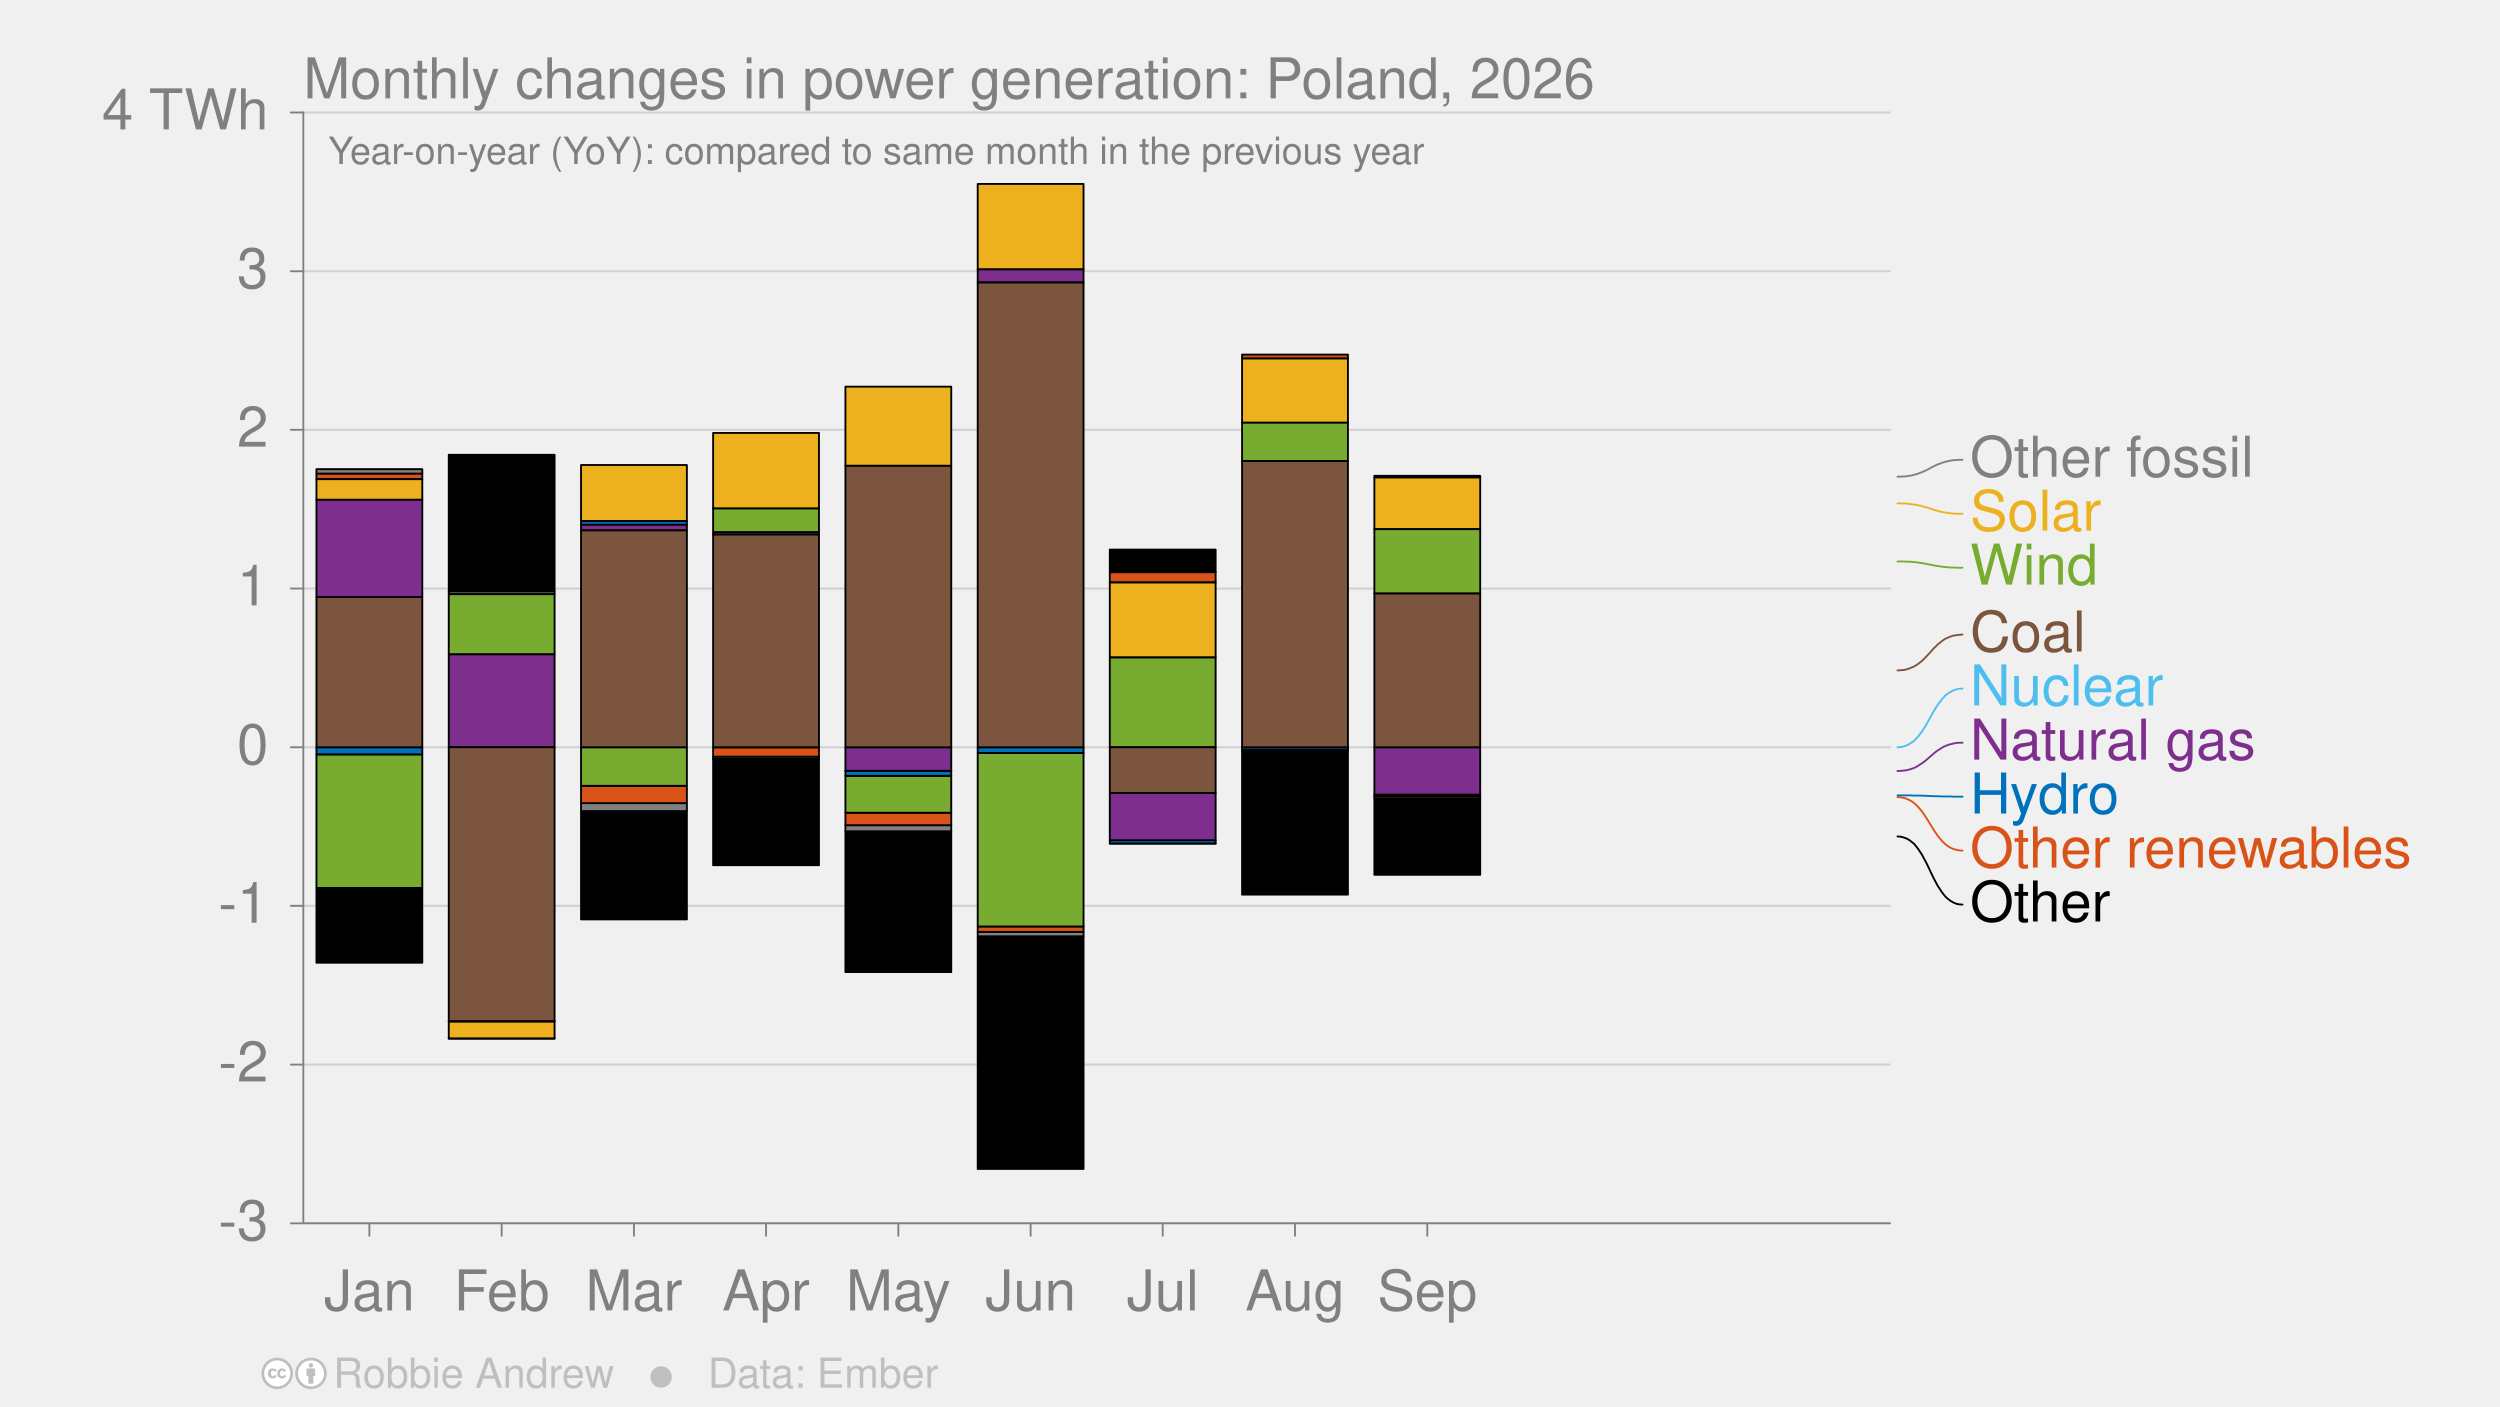
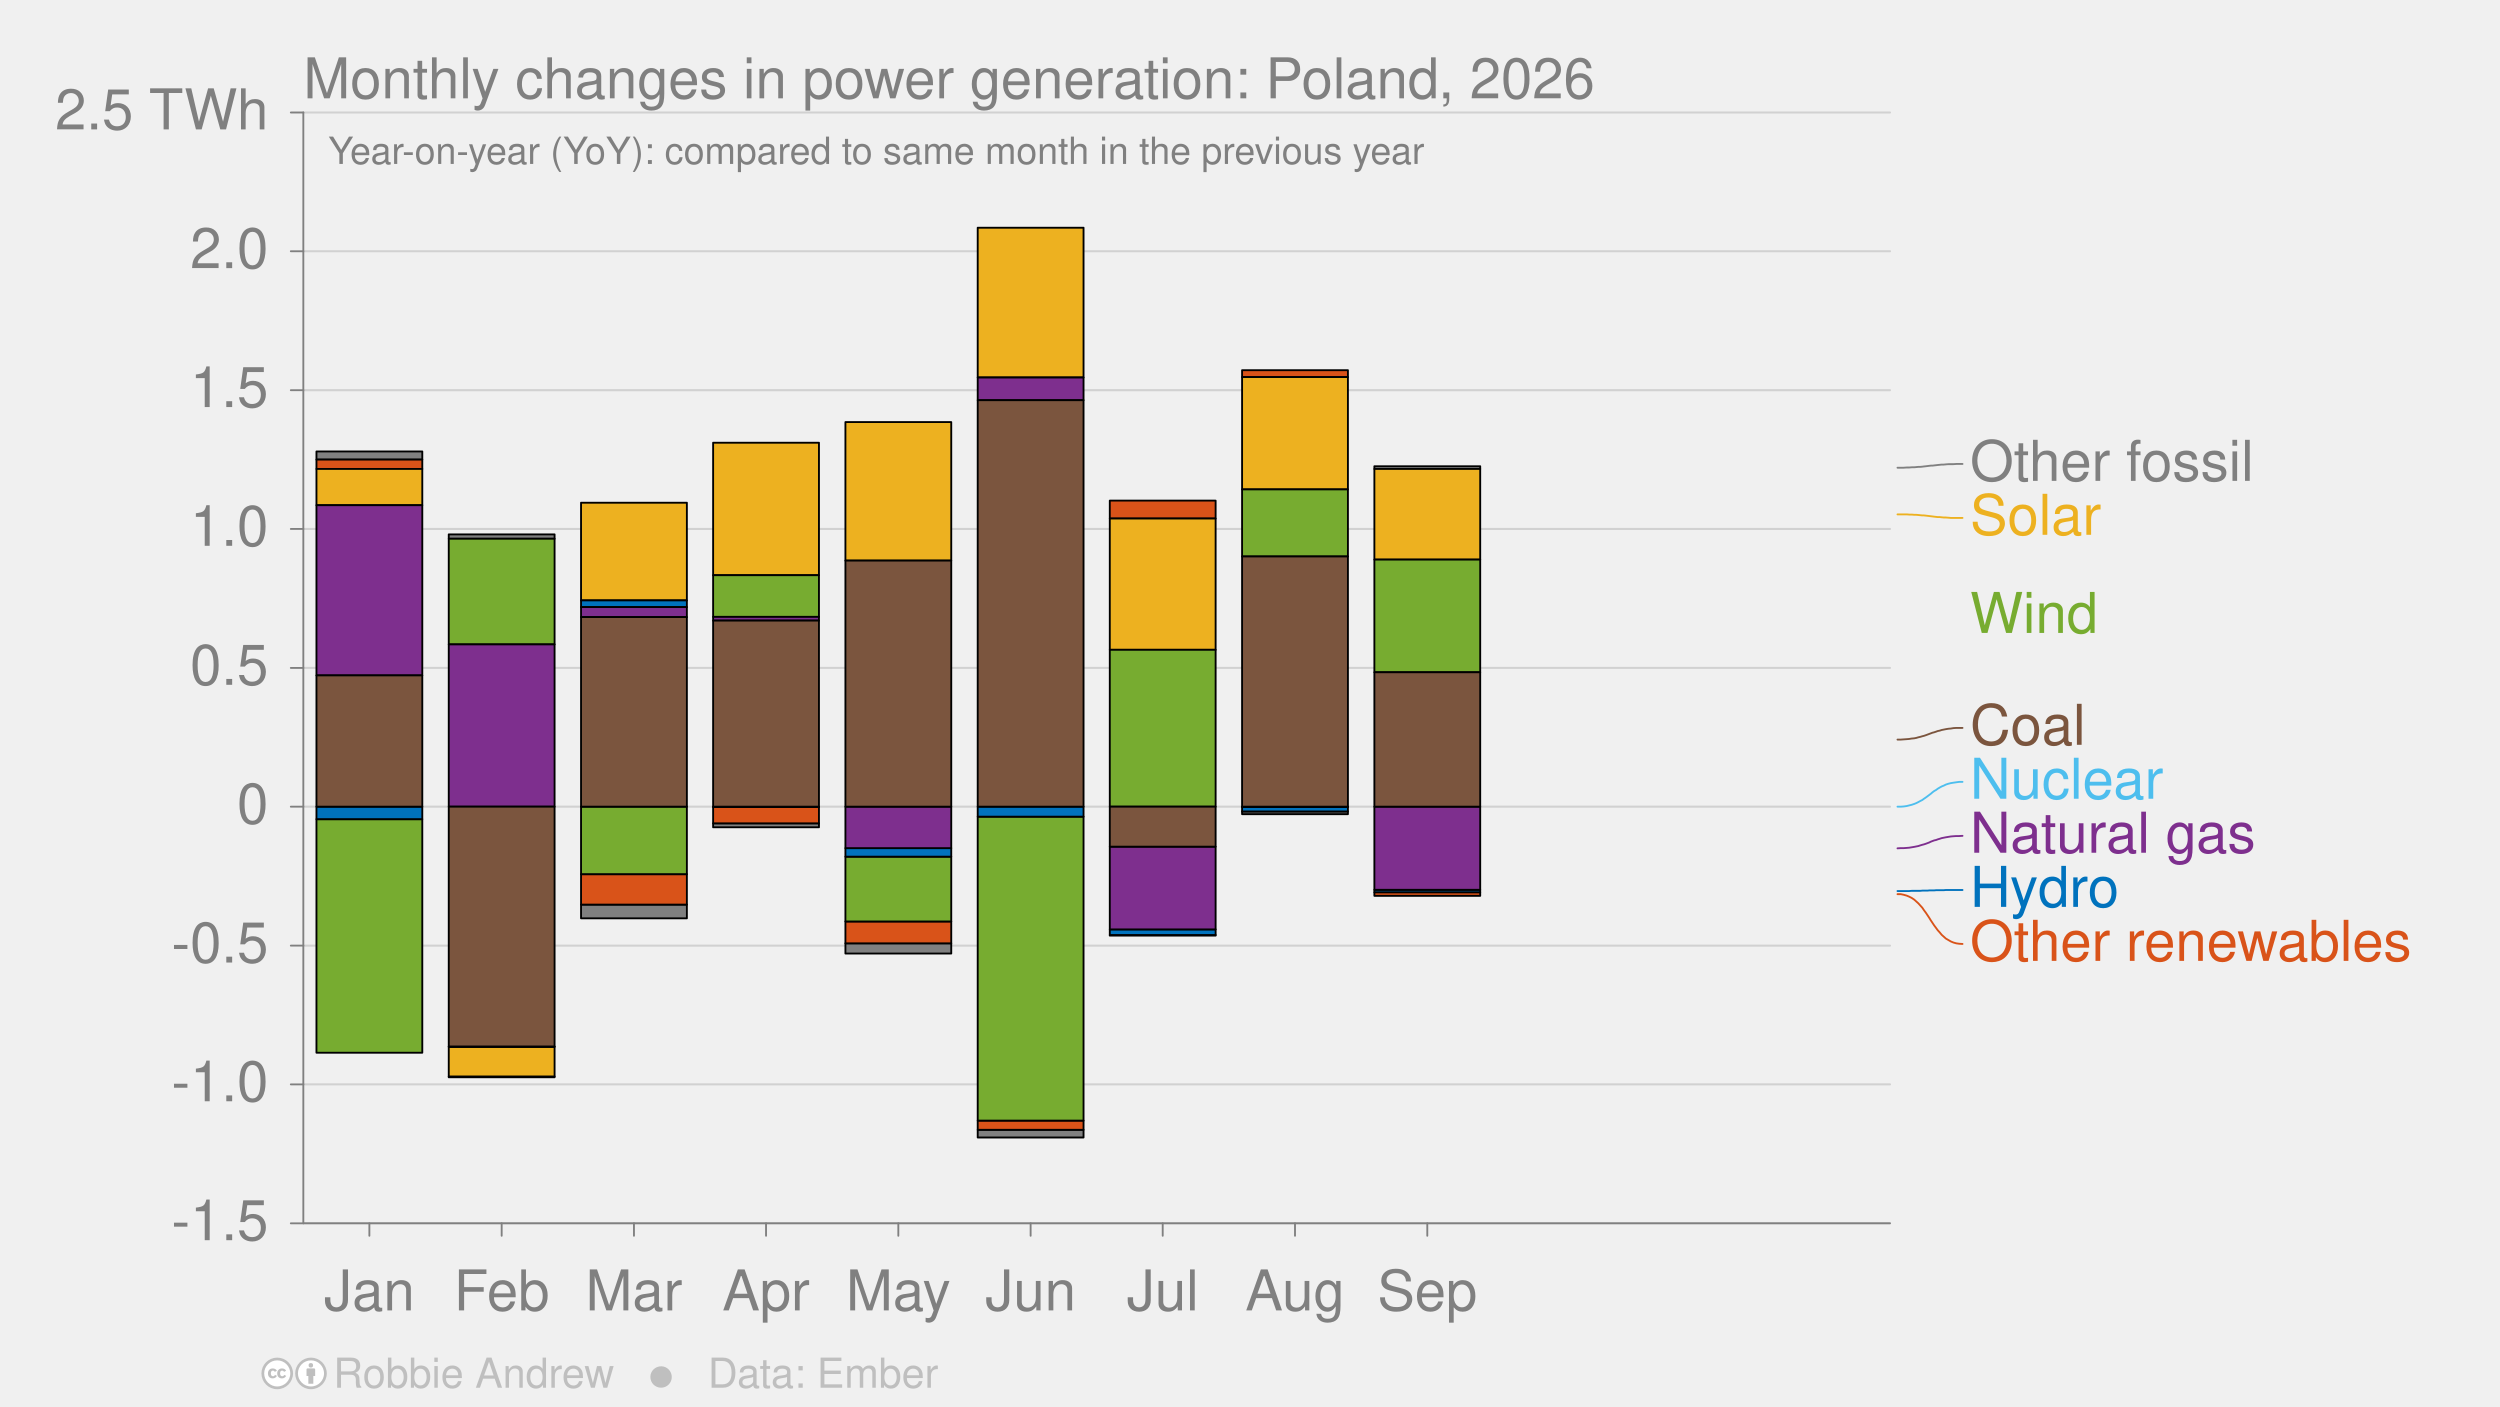
<svg xmlns="http://www.w3.org/2000/svg" xmlns:xlink="http://www.w3.org/1999/xlink" version="1.1" width="100%" height="100%" viewBox="0 0 1200.000 674.916">
  <style type="text/css">
  #main {font-family:Helvetica,Arial,sans-serif; font-size:27.00px;
         fill-opacity:1; fill:#000000; stroke:none; stroke-linejoin:round; stroke-linecap:round; stroke-width:1.00;}
  .marker {stroke-opacity:0;fill-opacity:0;}
  .marker:hover {stroke-opacity:0.5; fill-opacity:1;}
  .ticklabel {font-size:27.00px;fill:#808080;stroke:none;font-family:Helvetica}
  .ytl {text-anchor:end;}
  .dp1 {pointer-events:none;font-size:70%;text-anchor:middle;fill:#000000;}
  .dp2 {pointer-events:none;font-size:70%;text-anchor:middle;fill:#FFFFFF;}
  .numtip {pointer-events:none;}
  .cc {opacity:0.25;}
.dl_fe {background-color:#FDFFDF;display:flex;margin:auto;align-items:center}
.dl_fe_p {font-size:20px;text-align:center;margin:3px}
.dl_el {display:none;pointer-events:none;}
.cc:hover + .dl_el {display:block;}
text:hover + .dl_el {display:block;}
</style>
  <defs>
    <clipPath id="axis_clip">
      <rect x="145.8" y="54.2" width="761.2" height="532.8" />
    </clipPath>
    <path id="line_x" d="M 145.600,0 h 761.600" stroke="#262626" stroke-opacity="0.15" stroke-width="1.00" />
    <path id="tick_y" d="M 145.600,0 h -6.000" stroke="#808080" stroke-width="0.90" />
    <path id="tick_x" d="M 0,587.177 v 6.000" stroke="#808080" stroke-width="0.90" />
  </defs>
  <g id="main">
    <use xlink:href="#line_x" transform="translate(0,587.2)" />
-     <use xlink:href="#line_x" transform="translate(0,511.0)" />
-     <use xlink:href="#line_x" transform="translate(0,434.8)" />
-     <use xlink:href="#line_x" transform="translate(0,358.7)" />
-     <use xlink:href="#line_x" transform="translate(0,282.5)" />
-     <use xlink:href="#line_x" transform="translate(0,206.3)" />
-     <use xlink:href="#line_x" transform="translate(0,130.2)" />
+     <use xlink:href="#line_x" transform="translate(0,520.5)" />
+     <use xlink:href="#line_x" transform="translate(0,453.9)" />
+     <use xlink:href="#line_x" transform="translate(0,387.2)" />
+     <use xlink:href="#line_x" transform="translate(0,320.6)" />
+     <use xlink:href="#line_x" transform="translate(0,253.9)" />
+     <use xlink:href="#line_x" transform="translate(0,187.3)" />
+     <use xlink:href="#line_x" transform="translate(0,120.6)" />
    <use xlink:href="#line_x" transform="translate(0,54.0)" />
    <use xlink:href="#tick_y" transform="translate(0,587.2)" />
-     <use xlink:href="#tick_y" transform="translate(0,511.0)" />
-     <use xlink:href="#tick_y" transform="translate(0,434.8)" />
-     <use xlink:href="#tick_y" transform="translate(0,358.7)" />
-     <use xlink:href="#tick_y" transform="translate(0,282.5)" />
-     <use xlink:href="#tick_y" transform="translate(0,206.3)" />
-     <use xlink:href="#tick_y" transform="translate(0,130.2)" />
+     <use xlink:href="#tick_y" transform="translate(0,520.5)" />
+     <use xlink:href="#tick_y" transform="translate(0,453.9)" />
+     <use xlink:href="#tick_y" transform="translate(0,387.2)" />
+     <use xlink:href="#tick_y" transform="translate(0,320.6)" />
+     <use xlink:href="#tick_y" transform="translate(0,253.9)" />
+     <use xlink:href="#tick_y" transform="translate(0,187.3)" />
+     <use xlink:href="#tick_y" transform="translate(0,120.6)" />
    <use xlink:href="#tick_y" transform="translate(0,54.0)" />
    <use xlink:href="#tick_x" transform="translate(177.3,0)" />
    <use xlink:href="#tick_x" transform="translate(240.8,0)" />
    <use xlink:href="#tick_x" transform="translate(304.3,0)" />
    <use xlink:href="#tick_x" transform="translate(367.7,0)" />
    <use xlink:href="#tick_x" transform="translate(431.2,0)" />
    <use xlink:href="#tick_x" transform="translate(494.7,0)" />
    <use xlink:href="#tick_x" transform="translate(558.1,0)" />
    <use xlink:href="#tick_x" transform="translate(621.6,0)" />
    <use xlink:href="#tick_x" transform="translate(685.1,0)" />
    <polyline points="145.6,53.993 145.6,587.177 907.2,587.177" stroke="#808080" stroke-width="0.90" fill="none" />
    <text class="ticklabel xtl" transform="translate(177.3,629.0)" text-anchor="middle">Jan</text>
    <text class="ticklabel xtl" transform="translate(240.8,629.0)" text-anchor="middle">Feb</text>
    <text class="ticklabel xtl" transform="translate(304.3,629.0)" text-anchor="middle">Mar</text>
    <text class="ticklabel xtl" transform="translate(367.7,629.0)" text-anchor="middle">Apr</text>
    <text class="ticklabel xtl" transform="translate(431.2,629.0)" text-anchor="middle">May</text>
    <text class="ticklabel xtl" transform="translate(494.7,629.0)" text-anchor="middle">Jun</text>
    <text class="ticklabel xtl" transform="translate(558.1,629.0)" text-anchor="middle">Jul</text>
    <text class="ticklabel xtl" transform="translate(621.6,629.0)" text-anchor="middle">Aug</text>
    <text class="ticklabel xtl" transform="translate(685.1,629.0)" text-anchor="middle">Sep</text>
-     <text class="ticklabel ytl" transform="translate(128.8,595.3)">-3</text>
-     <text class="ticklabel ytl" transform="translate(128.8,519.1)">-2</text>
-     <text class="ticklabel ytl" transform="translate(128.8,442.9)">-1</text>
-     <text class="ticklabel ytl" transform="translate(128.8,366.8)">0</text>
-     <text class="ticklabel ytl" transform="translate(128.8,290.6)">1</text>
-     <text class="ticklabel ytl" transform="translate(128.8,214.4)">2</text>
-     <text class="ticklabel ytl" transform="translate(128.8,138.3)">3</text>
-     <text class="ticklabel ytl" transform="translate(128.8,62.1)">4 TWh</text>
-     <g stroke="#000" stroke-width="0.90" fill="#000" clip-path="url(#axis_clip)">
-       <polygon class="pl" points="151.9,462.1 151.9,426.2 202.7,426.2 202.7,462.1 151.9,462.1" />
-       <polygon class="pl" points="215.4,218.3 215.4,283.9 266.2,283.9 266.2,218.3 215.4,218.3" />
-       <polygon class="pl" points="278.9,441.3 278.9,389.3 329.7,389.3 329.7,441.3 278.9,441.3" />
-       <polygon class="pl" points="342.3,415.3 342.3,364.3 393.1,364.3 393.1,415.3 342.3,415.3" />
-       <polygon class="pl" points="405.8,466.6 405.8,399.0 456.6,399.0 456.6,466.6 405.8,466.6" />
-       <polygon class="pl" points="469.3,561.1 469.3,449.4 520.1,449.4 520.1,561.1 469.3,561.1" />
-       <polygon class="pl" points="532.7,263.8 532.7,274.7 583.5,274.7 583.5,263.8 532.7,263.8" />
-       <polygon class="pl" points="596.2,429.4 596.2,360.7 647.0,360.7 647.0,429.4 596.2,429.4" />
-       <polygon class="pl" points="659.7,419.9 659.7,383.1 710.5,383.1 710.5,419.9 659.7,419.9" />
-     </g>
+     <text class="ticklabel ytl" transform="translate(128.8,595.3)">-1.5</text>
+     <text class="ticklabel ytl" transform="translate(128.8,528.6)">-1.0</text>
+     <text class="ticklabel ytl" transform="translate(128.8,462.0)">-0.5</text>
+     <text class="ticklabel ytl" transform="translate(128.8,395.3)">0</text>
+     <text class="ticklabel ytl" transform="translate(128.8,328.7)">0.5</text>
+     <text class="ticklabel ytl" transform="translate(128.8,262.0)">1.0</text>
+     <text class="ticklabel ytl" transform="translate(128.8,195.4)">1.5</text>
+     <text class="ticklabel ytl" transform="translate(128.8,128.7)">2.0</text>
+     <text class="ticklabel ytl" transform="translate(128.8,62.1)">2.5 TWh</text>
    <g stroke="#000" stroke-width="0.90" fill="#808080" clip-path="url(#axis_clip)">
-       <polygon class="pl" points="151.9,225.2 151.9,227.4 202.7,227.4 202.7,225.2 151.9,225.2" />
-       <polygon class="pl" points="215.4,283.9 215.4,285.2 266.2,285.2 266.2,283.9 215.4,283.9" />
-       <polygon class="pl" points="278.9,389.3 278.9,385.5 329.7,385.5 329.7,389.3 278.9,389.3" />
-       <polygon class="pl" points="342.3,364.3 342.3,363.2 393.1,363.2 393.1,364.3 342.3,364.3" />
-       <polygon class="pl" points="405.8,399.0 405.8,396.1 456.6,396.1 456.6,399.0 405.8,399.0" />
-       <polygon class="pl" points="469.3,449.4 469.3,447.3 520.1,447.3 520.1,449.4 469.3,449.4" />
-       <polygon class="pl" points="532.7,405.0 532.7,404.8 583.5,404.8 583.5,405.0 532.7,405.0" />
-       <polygon class="pl" points="596.2,360.7 596.2,360.0 647.0,360.0 647.0,360.7 596.2,360.7" />
-       <polygon class="pl" points="659.7,228.4 659.7,229.2 710.5,229.2 710.5,228.4 659.7,228.4" />
+       <polygon class="pl" points="151.9,216.7 151.9,220.6 202.7,220.6 202.7,216.7 151.9,216.7" />
+       <polygon class="pl" points="215.4,256.5 215.4,258.6 266.2,258.6 266.2,256.5 215.4,256.5" />
+       <polygon class="pl" points="278.9,440.8 278.9,434.2 329.7,434.2 329.7,440.8 278.9,440.8" />
+       <polygon class="pl" points="342.3,397.1 342.3,395.2 393.1,395.2 393.1,397.1 342.3,397.1" />
+       <polygon class="pl" points="405.8,457.7 405.8,452.8 456.6,452.8 456.6,457.7 405.8,457.7" />
+       <polygon class="pl" points="469.3,546.0 469.3,542.3 520.1,542.3 520.1,546.0 469.3,546.0" />
+       <polygon class="pl" points="532.7,449.1 532.7,448.8 583.5,448.8 583.5,449.1 532.7,449.1" />
+       <polygon class="pl" points="596.2,390.8 596.2,389.5 647.0,389.5 647.0,390.8 596.2,390.8" />
+       <polygon class="pl" points="659.7,223.8 659.7,225.1 710.5,225.1 710.5,223.8 659.7,223.8" />
    </g>
    <g stroke="#000" stroke-width="0.90" fill="#4DBEEE" clip-path="url(#axis_clip)">
</g>
    <g stroke="#000" stroke-width="0.90" fill="#D95319" clip-path="url(#axis_clip)">
-       <polygon class="pl" points="151.9,227.4 151.9,230.0 202.7,230.0 202.7,227.4 151.9,227.4" />
-       <polygon class="pl" points="215.4,498.6 215.4,498.4 266.2,498.4 266.2,498.6 215.4,498.6" />
-       <polygon class="pl" points="278.9,385.5 278.9,377.2 329.7,377.2 329.7,385.5 278.9,385.5" />
-       <polygon class="pl" points="342.3,363.2 342.3,358.7 393.1,358.7 393.1,363.2 342.3,363.2" />
-       <polygon class="pl" points="405.8,396.1 405.8,390.1 456.6,390.1 456.6,396.1 405.8,396.1" />
-       <polygon class="pl" points="469.3,447.3 469.3,444.7 520.1,444.7 520.1,447.3 469.3,447.3" />
-       <polygon class="pl" points="532.7,274.7 532.7,279.6 583.5,279.6 583.5,274.7 532.7,274.7" />
-       <polygon class="pl" points="596.2,170.2 596.2,172.1 647.0,172.1 647.0,170.2 596.2,170.2" />
-       <polygon class="pl" points="659.7,383.1 659.7,382.1 710.5,382.1 710.5,383.1 659.7,383.1" />
+       <polygon class="pl" points="151.9,220.6 151.9,225.1 202.7,225.1 202.7,220.6 151.9,220.6" />
+       <polygon class="pl" points="215.4,517.1 215.4,516.7 266.2,516.7 266.2,517.1 215.4,517.1" />
+       <polygon class="pl" points="278.9,434.2 278.9,419.6 329.7,419.6 329.7,434.2 278.9,434.2" />
+       <polygon class="pl" points="342.3,395.2 342.3,387.4 393.1,387.4 393.1,395.2 342.3,395.2" />
+       <polygon class="pl" points="405.8,452.8 405.8,442.3 456.6,442.3 456.6,452.8 405.8,452.8" />
+       <polygon class="pl" points="469.3,542.3 469.3,537.9 520.1,537.9 520.1,542.3 469.3,542.3" />
+       <polygon class="pl" points="532.7,240.3 532.7,248.9 583.5,248.9 583.5,240.3 532.7,240.3" />
+       <polygon class="pl" points="596.2,177.7 596.2,181.0 647.0,181.0 647.0,177.7 596.2,177.7" />
+       <polygon class="pl" points="659.7,430.0 659.7,428.3 710.5,428.3 710.5,430.0 659.7,430.0" />
    </g>
    <g stroke="#000" stroke-width="0.90" fill="#EDB120" clip-path="url(#axis_clip)">
-       <polygon class="pl" points="151.9,230.0 151.9,239.9 202.7,239.9 202.7,230.0 151.9,230.0" />
-       <polygon class="pl" points="215.4,498.4 215.4,490.3 266.2,490.3 266.2,498.4 215.4,498.4" />
-       <polygon class="pl" points="278.9,223.2 278.9,250.1 329.7,250.1 329.7,223.2 278.9,223.2" />
-       <polygon class="pl" points="342.3,207.8 342.3,244.1 393.1,244.1 393.1,207.8 342.3,207.8" />
-       <polygon class="pl" points="405.8,185.6 405.8,223.6 456.6,223.6 456.6,185.6 405.8,185.6" />
-       <polygon class="pl" points="469.3,88.3 469.3,129.3 520.1,129.3 520.1,88.3 469.3,88.3" />
-       <polygon class="pl" points="532.7,279.6 532.7,315.6 583.5,315.6 583.5,279.6 532.7,279.6" />
-       <polygon class="pl" points="596.2,172.1 596.2,202.9 647.0,202.9 647.0,172.1 596.2,172.1" />
-       <polygon class="pl" points="659.7,229.2 659.7,254.0 710.5,254.0 710.5,229.2 659.7,229.2" />
+       <polygon class="pl" points="151.9,225.1 151.9,242.5 202.7,242.5 202.7,225.1 151.9,225.1" />
+       <polygon class="pl" points="215.4,516.7 215.4,502.5 266.2,502.5 266.2,516.7 215.4,516.7" />
+       <polygon class="pl" points="278.9,241.3 278.9,288.2 329.7,288.2 329.7,241.3 278.9,241.3" />
+       <polygon class="pl" points="342.3,212.5 342.3,276.1 393.1,276.1 393.1,212.5 342.3,212.5" />
+       <polygon class="pl" points="405.8,202.6 405.8,269.1 456.6,269.1 456.6,202.6 405.8,202.6" />
+       <polygon class="pl" points="469.3,109.3 469.3,181.2 520.1,181.2 520.1,109.3 469.3,109.3" />
+       <polygon class="pl" points="532.7,248.9 532.7,311.9 583.5,311.9 583.5,248.9 532.7,248.9" />
+       <polygon class="pl" points="596.2,181.0 596.2,234.9 647.0,234.9 647.0,181.0 596.2,181.0" />
+       <polygon class="pl" points="659.7,225.1 659.7,268.6 710.5,268.6 710.5,225.1 659.7,225.1" />
    </g>
    <g stroke="#000" stroke-width="0.90" fill="#77AC30" clip-path="url(#axis_clip)">
-       <polygon class="pl" points="151.9,426.2 151.9,362.1 202.7,362.1 202.7,426.2 151.9,426.2" />
-       <polygon class="pl" points="215.4,285.2 215.4,314.1 266.2,314.1 266.2,285.2 215.4,285.2" />
-       <polygon class="pl" points="278.9,377.2 278.9,358.7 329.7,358.7 329.7,377.2 278.9,377.2" />
-       <polygon class="pl" points="342.3,244.1 342.3,255.5 393.1,255.5 393.1,244.1 342.3,244.1" />
-       <polygon class="pl" points="405.8,390.1 405.8,372.4 456.6,372.4 456.6,390.1 405.8,390.1" />
-       <polygon class="pl" points="469.3,444.7 469.3,361.4 520.1,361.4 520.1,444.7 469.3,444.7" />
-       <polygon class="pl" points="532.7,315.6 532.7,358.7 583.5,358.7 583.5,315.6 532.7,315.6" />
-       <polygon class="pl" points="596.2,202.9 596.2,221.3 647.0,221.3 647.0,202.9 596.2,202.9" />
-       <polygon class="pl" points="659.7,254.0 659.7,284.9 710.5,284.9 710.5,254.0 659.7,254.0" />
+       <polygon class="pl" points="151.9,505.3 151.9,393.2 202.7,393.2 202.7,505.3 151.9,505.3" />
+       <polygon class="pl" points="215.4,258.6 215.4,309.3 266.2,309.3 266.2,258.6 215.4,258.6" />
+       <polygon class="pl" points="278.9,419.6 278.9,387.2 329.7,387.2 329.7,419.6 278.9,419.6" />
+       <polygon class="pl" points="342.3,276.1 342.3,296.1 393.1,296.1 393.1,276.1 342.3,276.1" />
+       <polygon class="pl" points="405.8,442.3 405.8,411.2 456.6,411.2 456.6,442.3 405.8,442.3" />
+       <polygon class="pl" points="469.3,537.9 469.3,392.0 520.1,392.0 520.1,537.9 469.3,537.9" />
+       <polygon class="pl" points="532.7,311.9 532.7,387.2 583.5,387.2 583.5,311.9 532.7,311.9" />
+       <polygon class="pl" points="596.2,234.9 596.2,267.1 647.0,267.1 647.0,234.9 596.2,234.9" />
+       <polygon class="pl" points="659.7,268.6 659.7,322.7 710.5,322.7 710.5,268.6 659.7,268.6" />
    </g>
    <g stroke="#000" stroke-width="0.90" fill="#0072BD" clip-path="url(#axis_clip)">
-       <polygon class="pl" points="151.9,362.1 151.9,358.7 202.7,358.7 202.7,362.1 151.9,362.1" />
-       <polygon class="pl" points="215.4,490.3 215.4,490.1 266.2,490.1 266.2,490.3 215.4,490.3" />
-       <polygon class="pl" points="278.9,250.1 278.9,251.9 329.7,251.9 329.7,250.1 278.9,250.1" />
-       <polygon class="pl" points="342.3,358.7 342.3,358.7 393.1,358.7 393.1,358.7 342.3,358.7" />
-       <polygon class="pl" points="405.8,372.4 405.8,370.0 456.6,370.0 456.6,372.4 405.8,372.4" />
-       <polygon class="pl" points="469.3,361.4 469.3,358.7 520.1,358.7 520.1,361.4 469.3,361.4" />
-       <polygon class="pl" points="532.7,404.8 532.7,403.3 583.5,403.3 583.5,404.8 532.7,404.8" />
-       <polygon class="pl" points="596.2,360.0 596.2,358.7 647.0,358.7 647.0,360.0 596.2,360.0" />
-       <polygon class="pl" points="659.7,382.1 659.7,381.4 710.5,381.4 710.5,382.1 659.7,382.1" />
+       <polygon class="pl" points="151.9,393.2 151.9,387.2 202.7,387.2 202.7,393.2 151.9,393.2" />
+       <polygon class="pl" points="215.4,502.5 215.4,502.3 266.2,502.3 266.2,502.5 215.4,502.5" />
+       <polygon class="pl" points="278.9,288.2 278.9,291.4 329.7,291.4 329.7,288.2 278.9,288.2" />
+       <polygon class="pl" points="342.3,387.4 342.3,387.2 393.1,387.2 393.1,387.4 342.3,387.4" />
+       <polygon class="pl" points="405.8,411.2 405.8,407.1 456.6,407.1 456.6,411.2 405.8,411.2" />
+       <polygon class="pl" points="469.3,392.0 469.3,387.2 520.1,387.2 520.1,392.0 469.3,392.0" />
+       <polygon class="pl" points="532.7,448.8 532.7,446.1 583.5,446.1 583.5,448.8 532.7,448.8" />
+       <polygon class="pl" points="596.2,389.5 596.2,387.4 647.0,387.4 647.0,389.5 596.2,389.5" />
+       <polygon class="pl" points="659.7,428.3 659.7,427.1 710.5,427.1 710.5,428.3 659.7,428.3" />
    </g>
    <g stroke="#000" stroke-width="0.90" fill="#7E2F8E" clip-path="url(#axis_clip)">
-       <polygon class="pl" points="151.9,239.9 151.9,286.6 202.7,286.6 202.7,239.9 151.9,239.9" />
-       <polygon class="pl" points="215.4,314.1 215.4,358.7 266.2,358.7 266.2,314.1 215.4,314.1" />
-       <polygon class="pl" points="278.9,251.9 278.9,254.6 329.7,254.6 329.7,251.9 278.9,251.9" />
-       <polygon class="pl" points="342.3,255.5 342.3,256.6 393.1,256.6 393.1,255.5 342.3,255.5" />
-       <polygon class="pl" points="405.8,370.0 405.8,358.7 456.6,358.7 456.6,370.0 405.8,370.0" />
-       <polygon class="pl" points="469.3,129.3 469.3,135.6 520.1,135.6 520.1,129.3 469.3,129.3" />
-       <polygon class="pl" points="532.7,403.3 532.7,380.6 583.5,380.6 583.5,403.3 532.7,403.3" />
-       <polygon class="pl" points="596.2,358.7 596.2,358.7 647.0,358.7 647.0,358.7 596.2,358.7" />
-       <polygon class="pl" points="659.7,381.4 659.7,358.7 710.5,358.7 710.5,381.4 659.7,381.4" />
+       <polygon class="pl" points="151.9,242.5 151.9,324.2 202.7,324.2 202.7,242.5 151.9,242.5" />
+       <polygon class="pl" points="215.4,309.3 215.4,387.2 266.2,387.2 266.2,309.3 215.4,309.3" />
+       <polygon class="pl" points="278.9,291.4 278.9,296.2 329.7,296.2 329.7,291.4 278.9,291.4" />
+       <polygon class="pl" points="342.3,296.1 342.3,297.9 393.1,297.9 393.1,296.1 342.3,296.1" />
+       <polygon class="pl" points="405.8,407.1 405.8,387.2 456.6,387.2 456.6,407.1 405.8,407.1" />
+       <polygon class="pl" points="469.3,181.2 469.3,192.1 520.1,192.1 520.1,181.2 469.3,181.2" />
+       <polygon class="pl" points="532.7,446.1 532.7,406.4 583.5,406.4 583.5,446.1 532.7,446.1" />
+       <polygon class="pl" points="596.2,387.4 596.2,387.2 647.0,387.2 647.0,387.4 596.2,387.4" />
+       <polygon class="pl" points="659.7,427.1 659.7,387.2 710.5,387.2 710.5,427.1 659.7,427.1" />
    </g>
    <g stroke="#000" stroke-width="0.90" fill="#7B553E" clip-path="url(#axis_clip)">
-       <polygon class="pl" points="151.9,286.6 151.9,358.7 202.7,358.7 202.7,286.6 151.9,286.6" />
-       <polygon class="pl" points="215.4,490.1 215.4,358.7 266.2,358.7 266.2,490.1 215.4,490.1" />
-       <polygon class="pl" points="278.9,254.6 278.9,358.7 329.7,358.7 329.7,254.6 278.9,254.6" />
-       <polygon class="pl" points="342.3,256.6 342.3,358.7 393.1,358.7 393.1,256.6 342.3,256.6" />
-       <polygon class="pl" points="405.8,223.6 405.8,358.7 456.6,358.7 456.6,223.6 405.8,223.6" />
-       <polygon class="pl" points="469.3,135.6 469.3,358.7 520.1,358.7 520.1,135.6 469.3,135.6" />
-       <polygon class="pl" points="532.7,380.6 532.7,358.7 583.5,358.7 583.5,380.6 532.7,380.6" />
-       <polygon class="pl" points="596.2,221.3 596.2,358.7 647.0,358.7 647.0,221.3 596.2,221.3" />
-       <polygon class="pl" points="659.7,284.9 659.7,358.7 710.5,358.7 710.5,284.9 659.7,284.9" />
+       <polygon class="pl" points="151.9,324.2 151.9,387.2 202.7,387.2 202.7,324.2 151.9,324.2" />
+       <polygon class="pl" points="215.4,502.3 215.4,387.2 266.2,387.2 266.2,502.3 215.4,502.3" />
+       <polygon class="pl" points="278.9,296.2 278.9,387.2 329.7,387.2 329.7,296.2 278.9,296.2" />
+       <polygon class="pl" points="342.3,297.9 342.3,387.2 393.1,387.2 393.1,297.9 342.3,297.9" />
+       <polygon class="pl" points="405.8,269.1 405.8,387.2 456.6,387.2 456.6,269.1 405.8,269.1" />
+       <polygon class="pl" points="469.3,192.1 469.3,387.2 520.1,387.2 520.1,192.1 469.3,192.1" />
+       <polygon class="pl" points="532.7,406.4 532.7,387.2 583.5,387.2 583.5,406.4 532.7,406.4" />
+       <polygon class="pl" points="596.2,267.1 596.2,387.2 647.0,387.2 647.0,267.1 596.2,267.1" />
+       <polygon class="pl" points="659.7,322.7 659.7,387.2 710.5,387.2 710.5,322.7 659.7,322.7" />
    </g>
-     <text transform="translate(945.6,304.6)" dy="8.1" font-size="27.00" fill="#7B553E" stroke="none">Coal</text>
-     <text transform="translate(945.6,356.5)" dy="8.1" font-size="27.00" fill="#7E2F8E" stroke="none">Natural gas</text>
-     <text transform="translate(945.6,382.4)" dy="8.1" font-size="27.00" fill="#0072BD" stroke="none">Hydro</text>
-     <text transform="translate(945.6,272.5)" dy="8.1" font-size="27.00" fill="#77AC30" stroke="none">Wind</text>
-     <text transform="translate(945.6,246.6)" dy="8.1" font-size="27.00" fill="#EDB120" stroke="none">Solar</text>
-     <text transform="translate(945.6,408.3)" dy="8.1" font-size="27.00" fill="#D95319" stroke="none">Other renewables</text>
-     <text transform="translate(945.6,330.5)" dy="8.1" font-size="27.00" fill="#4DBEEE" stroke="none">Nuclear</text>
-     <text transform="translate(945.6,220.7)" dy="8.1" font-size="27.00" fill="#808080" stroke="none">Other fossil</text>
-     <text transform="translate(945.6,434.2)" dy="8.1" font-size="27.00" fill="#000" stroke="none">Other</text>
-     <polyline class="pl" points="910.8,321.8 912.4,321.7 913.8,321.6 915.2,321.3 916.4,320.9 917.6,320.4 918.8,319.9 919.8,319.3 920.8,318.6 921.7,317.9 922.7,317.1 923.5,316.3 924.4,315.4 925.2,314.5 926.0,313.7 926.8,312.8 927.6,311.9 928.4,311.0 929.3,310.2 930.1,309.3 931.1,308.6 932.0,307.8 933.0,307.1 934.0,306.5 935.2,306.0 936.4,305.5 937.6,305.1 939.0,304.9 940.4,304.7 942.0,304.6" stroke="#7B553E" stroke-width="0.90" stroke-opacity="1.00" fill="none" />
-     <polyline class="pl" points="910.8,370.1 912.4,370.0 913.8,369.9 915.2,369.7 916.4,369.4 917.6,369.0 918.8,368.6 919.8,368.1 920.8,367.5 921.7,366.9 922.7,366.3 923.5,365.7 924.4,365.0 925.2,364.3 926.0,363.6 926.8,362.9 927.6,362.2 928.4,361.5 929.3,360.8 930.1,360.2 931.1,359.6 932.0,359.0 933.0,358.4 934.0,358.0 935.2,357.5 936.4,357.2 937.6,356.9 939.0,356.6 940.4,356.5 942.0,356.5" stroke="#7E2F8E" stroke-width="0.90" stroke-opacity="1.00" fill="none" />
-     <polyline class="pl" points="910.8,381.8 912.4,381.8 913.8,381.8 915.2,381.8 916.4,381.8 917.6,381.8 918.8,381.9 919.8,381.9 920.8,381.9 921.7,381.9 922.7,381.9 923.5,382.0 924.4,382.0 925.2,382.0 926.0,382.1 926.8,382.1 927.6,382.1 928.4,382.2 929.3,382.2 930.1,382.2 931.1,382.2 932.0,382.3 933.0,382.3 934.0,382.3 935.2,382.3 936.4,382.3 937.6,382.4 939.0,382.4 940.4,382.4 942.0,382.4" stroke="#0072BD" stroke-width="0.90" stroke-opacity="1.00" fill="none" />
-     <polyline class="pl" points="910.8,269.5 912.4,269.5 913.8,269.5 915.2,269.6 916.4,269.6 917.6,269.7 918.8,269.8 919.8,269.9 920.8,270.0 921.7,270.2 922.7,270.3 923.5,270.5 924.4,270.6 925.2,270.8 926.0,270.9 926.8,271.1 927.6,271.2 928.4,271.4 929.3,271.6 930.1,271.7 931.1,271.8 932.0,272.0 933.0,272.1 934.0,272.2 935.2,272.3 936.4,272.4 937.6,272.4 939.0,272.5 940.4,272.5 942.0,272.5" stroke="#77AC30" stroke-width="0.90" stroke-opacity="1.00" fill="none" />
-     <polyline class="pl" points="910.8,241.6 912.4,241.6 913.8,241.7 915.2,241.7 916.4,241.9 917.6,242.0 918.8,242.2 919.8,242.3 920.8,242.5 921.7,242.7 922.7,243.0 923.5,243.2 924.4,243.5 925.2,243.7 926.0,244.0 926.8,244.2 927.6,244.5 928.4,244.8 929.3,245.0 930.1,245.2 931.1,245.5 932.0,245.7 933.0,245.9 934.0,246.1 935.2,246.2 936.4,246.4 937.6,246.5 939.0,246.6 940.4,246.6 942.0,246.6" stroke="#EDB120" stroke-width="0.90" stroke-opacity="1.00" fill="none" />
-     <polyline class="pl" points="910.8,382.6 912.4,382.7 913.8,383.0 915.2,383.4 916.4,384.0 917.6,384.6 918.8,385.5 919.8,386.4 920.8,387.4 921.7,388.5 922.7,389.7 923.5,390.9 924.4,392.2 925.2,393.5 926.0,394.8 926.8,396.1 927.6,397.4 928.4,398.7 929.3,400.0 930.1,401.2 931.1,402.4 932.0,403.5 933.0,404.5 934.0,405.4 935.2,406.3 936.4,407.0 937.6,407.5 939.0,407.9 940.4,408.2 942.0,408.3" stroke="#D95319" stroke-width="0.90" stroke-opacity="1.00" fill="none" />
-     <polyline class="pl" points="910.8,358.7 912.4,358.6 913.8,358.3 915.2,357.8 916.4,357.2 917.6,356.4 918.8,355.6 919.8,354.5 920.8,353.4 921.7,352.2 922.7,350.9 923.5,349.6 924.4,348.2 925.2,346.8 926.0,345.3 926.8,343.9 927.6,342.4 928.4,341.0 929.3,339.6 930.1,338.3 931.1,337.0 932.0,335.8 933.0,334.7 934.0,333.6 935.2,332.8 936.4,332.0 937.6,331.4 939.0,330.9 940.4,330.6 942.0,330.5" stroke="#4DBEEE" stroke-width="0.90" stroke-opacity="1.00" fill="none" />
-     <polyline class="pl" points="910.8,228.8 912.4,228.8 913.8,228.7 915.2,228.6 916.4,228.4 917.6,228.2 918.8,227.9 919.8,227.6 920.8,227.3 921.7,226.9 922.7,226.6 923.5,226.2 924.4,225.8 925.2,225.4 926.0,225.0 926.8,224.5 927.6,224.1 928.4,223.7 929.3,223.3 930.1,222.9 931.1,222.6 932.0,222.2 933.0,221.9 934.0,221.6 935.2,221.3 936.4,221.1 937.6,220.9 939.0,220.8 940.4,220.7 942.0,220.7" stroke="#808080" stroke-width="0.90" stroke-opacity="1.00" fill="none" />
-     <polyline class="pl" points="910.8,401.5 912.4,401.6 913.8,402.0 915.2,402.5 916.4,403.2 917.6,404.1 918.8,405.1 919.8,406.3 920.8,407.6 921.7,409.0 922.7,410.5 923.5,412.1 924.4,413.7 925.2,415.3 926.0,417.0 926.8,418.7 927.6,420.4 928.4,422.0 929.3,423.7 930.1,425.2 931.1,426.7 932.0,428.1 933.0,429.4 934.0,430.6 935.2,431.6 936.4,432.5 937.6,433.2 939.0,433.8 940.4,434.1 942.0,434.2" stroke="#000" stroke-width="0.90" stroke-opacity="1.00" fill="none" />
+     <text transform="translate(945.6,349.4)" dy="8.1" font-size="27.00" fill="#7B553E" stroke="none">Coal</text>
+     <text transform="translate(945.6,401.2)" dy="8.1" font-size="27.00" fill="#7E2F8E" stroke="none">Natural gas</text>
+     <text transform="translate(945.6,427.2)" dy="8.1" font-size="27.00" fill="#0072BD" stroke="none">Hydro</text>
+     <text transform="translate(945.6,295.7)" dy="8.1" font-size="27.00" fill="#77AC30" stroke="none">Wind</text>
+     <text transform="translate(945.6,248.6)" dy="8.1" font-size="27.00" fill="#EDB120" stroke="none">Solar</text>
+     <text transform="translate(945.6,453.1)" dy="8.1" font-size="27.00" fill="#D95319" stroke="none">Other renewables</text>
+     <text transform="translate(945.6,375.3)" dy="8.1" font-size="27.00" fill="#4DBEEE" stroke="none">Nuclear</text>
+     <text transform="translate(945.6,222.7)" dy="8.1" font-size="27.00" fill="#808080" stroke="none">Other fossil</text>
+     <polyline class="pl" points="910.8,355.0 912.4,355.0 913.8,354.9 915.2,354.8 916.4,354.7 917.6,354.5 918.8,354.4 919.8,354.2 920.8,353.9 921.7,353.7 922.7,353.4 923.5,353.2 924.4,352.9 925.2,352.6 926.0,352.3 926.8,352.0 927.6,351.7 928.4,351.5 929.3,351.2 930.1,350.9 931.1,350.7 932.0,350.4 933.0,350.2 934.0,350.0 935.2,349.8 936.4,349.7 937.6,349.5 939.0,349.4 940.4,349.4 942.0,349.4" stroke="#7B553E" stroke-width="0.90" stroke-opacity="1.00" fill="none" />
+     <polyline class="pl" points="910.8,407.2 912.4,407.1 913.8,407.1 915.2,407.0 916.4,406.9 917.6,406.7 918.8,406.5 919.8,406.3 920.8,406.1 921.7,405.8 922.7,405.5 923.5,405.3 924.4,405.0 925.2,404.7 926.0,404.4 926.8,404.0 927.6,403.7 928.4,403.4 929.3,403.2 930.1,402.9 931.1,402.6 932.0,402.3 933.0,402.1 934.0,401.9 935.2,401.7 936.4,401.5 937.6,401.4 939.0,401.3 940.4,401.3 942.0,401.2" stroke="#7E2F8E" stroke-width="0.90" stroke-opacity="1.00" fill="none" />
+     <polyline class="pl" points="910.8,427.7 912.4,427.7 913.8,427.7 915.2,427.7 916.4,427.7 917.6,427.6 918.8,427.6 919.8,427.6 920.8,427.6 921.7,427.6 922.7,427.5 923.5,427.5 924.4,427.5 925.2,427.5 926.0,427.4 926.8,427.4 927.6,427.4 928.4,427.4 929.3,427.3 930.1,427.3 931.1,427.3 932.0,427.3 933.0,427.3 934.0,427.2 935.2,427.2 936.4,427.2 937.6,427.2 939.0,427.2 940.4,427.2 942.0,427.2" stroke="#0072BD" stroke-width="0.90" stroke-opacity="1.00" fill="none" />
+     <polyline class="pl" points="910.8,246.9 912.4,246.9 913.8,246.9 915.2,246.9 916.4,247.0 917.6,247.0 918.8,247.1 919.8,247.1 920.8,247.2 921.7,247.3 922.7,247.4 923.5,247.4 924.4,247.5 925.2,247.6 926.0,247.7 926.8,247.8 927.6,247.9 928.4,248.0 929.3,248.1 930.1,248.2 931.1,248.2 932.0,248.3 933.0,248.4 934.0,248.4 935.2,248.5 936.4,248.6 937.6,248.6 939.0,248.6 940.4,248.6 942.0,248.6" stroke="#EDB120" stroke-width="0.90" stroke-opacity="1.00" fill="none" />
+     <polyline class="pl" points="910.8,429.2 912.4,429.2 913.8,429.5 915.2,429.9 916.4,430.4 917.6,431.0 918.8,431.8 919.8,432.7 920.8,433.6 921.7,434.6 922.7,435.7 923.5,436.9 924.4,438.1 925.2,439.3 926.0,440.5 926.8,441.8 927.6,443.0 928.4,444.2 929.3,445.4 930.1,446.5 931.1,447.6 932.0,448.7 933.0,449.6 934.0,450.5 935.2,451.2 936.4,451.9 937.6,452.4 939.0,452.8 940.4,453.0 942.0,453.1" stroke="#D95319" stroke-width="0.90" stroke-opacity="1.00" fill="none" />
+     <polyline class="pl" points="910.8,387.2 912.4,387.2 913.8,387.1 915.2,386.9 916.4,386.6 917.6,386.3 918.8,385.9 919.8,385.5 920.8,385.0 921.7,384.5 922.7,384.0 923.5,383.4 924.4,382.8 925.2,382.2 926.0,381.6 926.8,381.0 927.6,380.3 928.4,379.7 929.3,379.2 930.1,378.6 931.1,378.0 932.0,377.5 933.0,377.1 934.0,376.6 935.2,376.2 936.4,375.9 937.6,375.7 939.0,375.5 940.4,375.3 942.0,375.3" stroke="#4DBEEE" stroke-width="0.90" stroke-opacity="1.00" fill="none" />
+     <polyline class="pl" points="910.8,224.5 912.4,224.5 913.8,224.5 915.2,224.4 916.4,224.4 917.6,224.3 918.8,224.3 919.8,224.2 920.8,224.1 921.7,224.1 922.7,224.0 923.5,223.9 924.4,223.8 925.2,223.7 926.0,223.6 926.8,223.5 927.6,223.5 928.4,223.4 929.3,223.3 930.1,223.2 931.1,223.1 932.0,223.0 933.0,223.0 934.0,222.9 935.2,222.8 936.4,222.8 937.6,222.8 939.0,222.7 940.4,222.7 942.0,222.7" stroke="#808080" stroke-width="0.90" stroke-opacity="1.00" fill="none" />
    <text transform="translate(145.6,47.2)" dy="0.0" font-size="27.00" fill="#808080" stroke="none">Monthly changes in power generation: Poland, 2026</text>
    <text transform="translate(157.6,60.7)" dy="18.0" font-size="18.00" fill="#808080" stroke="none">Year-on-year (YoY): compared to same month in the previous year</text>
    <text transform="translate(160.0,666.1)" font-size="19.80" font-family="Helvetica" fill="#BFBFBF" stroke="none" xml:space="preserve">Robbie Andrew   ●   Data: Ember</text>
    <g>
      <rect x="123.0" y="651.4" width="34" height="17" fill="#FFF" stroke="none" opacity="0.01" />
      <g transform="translate(124.0,652.4) scale(0.24)">
        <g>
          <circle fill="#FFF" cx="37.79" cy="28.5" r="28.84" />
          <circle fill="none" cx="37.79" cy="28.5" r="28.84" stroke="#BFBFBF" stroke-width="5.5" />
          <path fill="#BFBFBF" d="M37.16,23.19 l-4.29,2.23c-0.458-0.951-1.02-1.62-1.69-2c-0.667-0.38-1.29-0.571-1.86-0.571c-2.86,0-4.29,1.89-4.29,5.66 c0,1.71,0.36,3.08,1.09,4.11c0.724,1.03,1.79,1.54,3.2,1.54c1.87,0,3.18-0.915,3.94-2.74l3.94,2 c-0.838,1.56-2,2.79-3.49,3.69c-1.48,0.896-3.12,1.34-4.91,1.34c-2.86,0-5.16-0.875-6.92-2.63 c-1.75-1.75-2.63-4.19-2.63-7.31c0-3.05,0.886-5.47,2.66-7.26c1.77-1.79,4.01-2.69,6.72-2.69 C32.6,18.56,35.44,20.1,37.16,23.19z               M55.61,23.19l-4.23,2.23c-0.457-0.951-1.02-1.62-1.69-2 c-0.668-0.38-1.31-0.571-1.91-0.571c-2.86,0-4.29,1.89-4.29,5.66c0,1.71,0.363,3.08,1.09,4.11 c0.723,1.03,1.79,1.54,3.2,1.54c1.87,0,3.18-0.915,3.94-2.74l4,2c-0.875,1.56-2.06,2.79-3.54,3.69 c-1.49,0.9-3.11,1.34-4.86,1.34c-2.9,0-5.21-0.875-6.94-2.63c-1.74-1.75-2.6-4.19-2.6-7.31 c0-3.05,0.885-5.47,2.66-7.26c1.77-1.79,4.01-2.69,6.71-2.69C51.12,18.56,53.944,20.1,55.61,23.19z" />
        </g>
      </g>
      <g transform="translate(140.2,652.4) scale(0.24)">
        <g>
          <circle fill="#FFF" cx="37.79" cy="28.5" r="28.84" />
          <circle fill="none" cx="37.79" cy="28.5" r="28.84" stroke="#BFBFBF" stroke-width="5.5" />
          <path fill="#BFBFBF" d="M46.129,20.557v13.085h-3.656v15.542h-9.944V33.643h-3.656V20.557 c0-0.572,0.2-1.057,0.599-1.457c0.401-0.399,0.887-0.6,1.457-0.6h13.144c0.533,0,1.01,0.2,1.428,0.6 C45.918,19.5,46.129,19.986,46.129,20.557z               M33.042,12.329c0-3.008,1.485-4.514,4.458-4.514s4.457,1.504,4.457,4.514 c0,2.971-1.486,4.457-4.457,4.457S33.042,15.3,33.042,12.329z" />
        </g>
      </g>
    </g>
  </g>
</svg>
